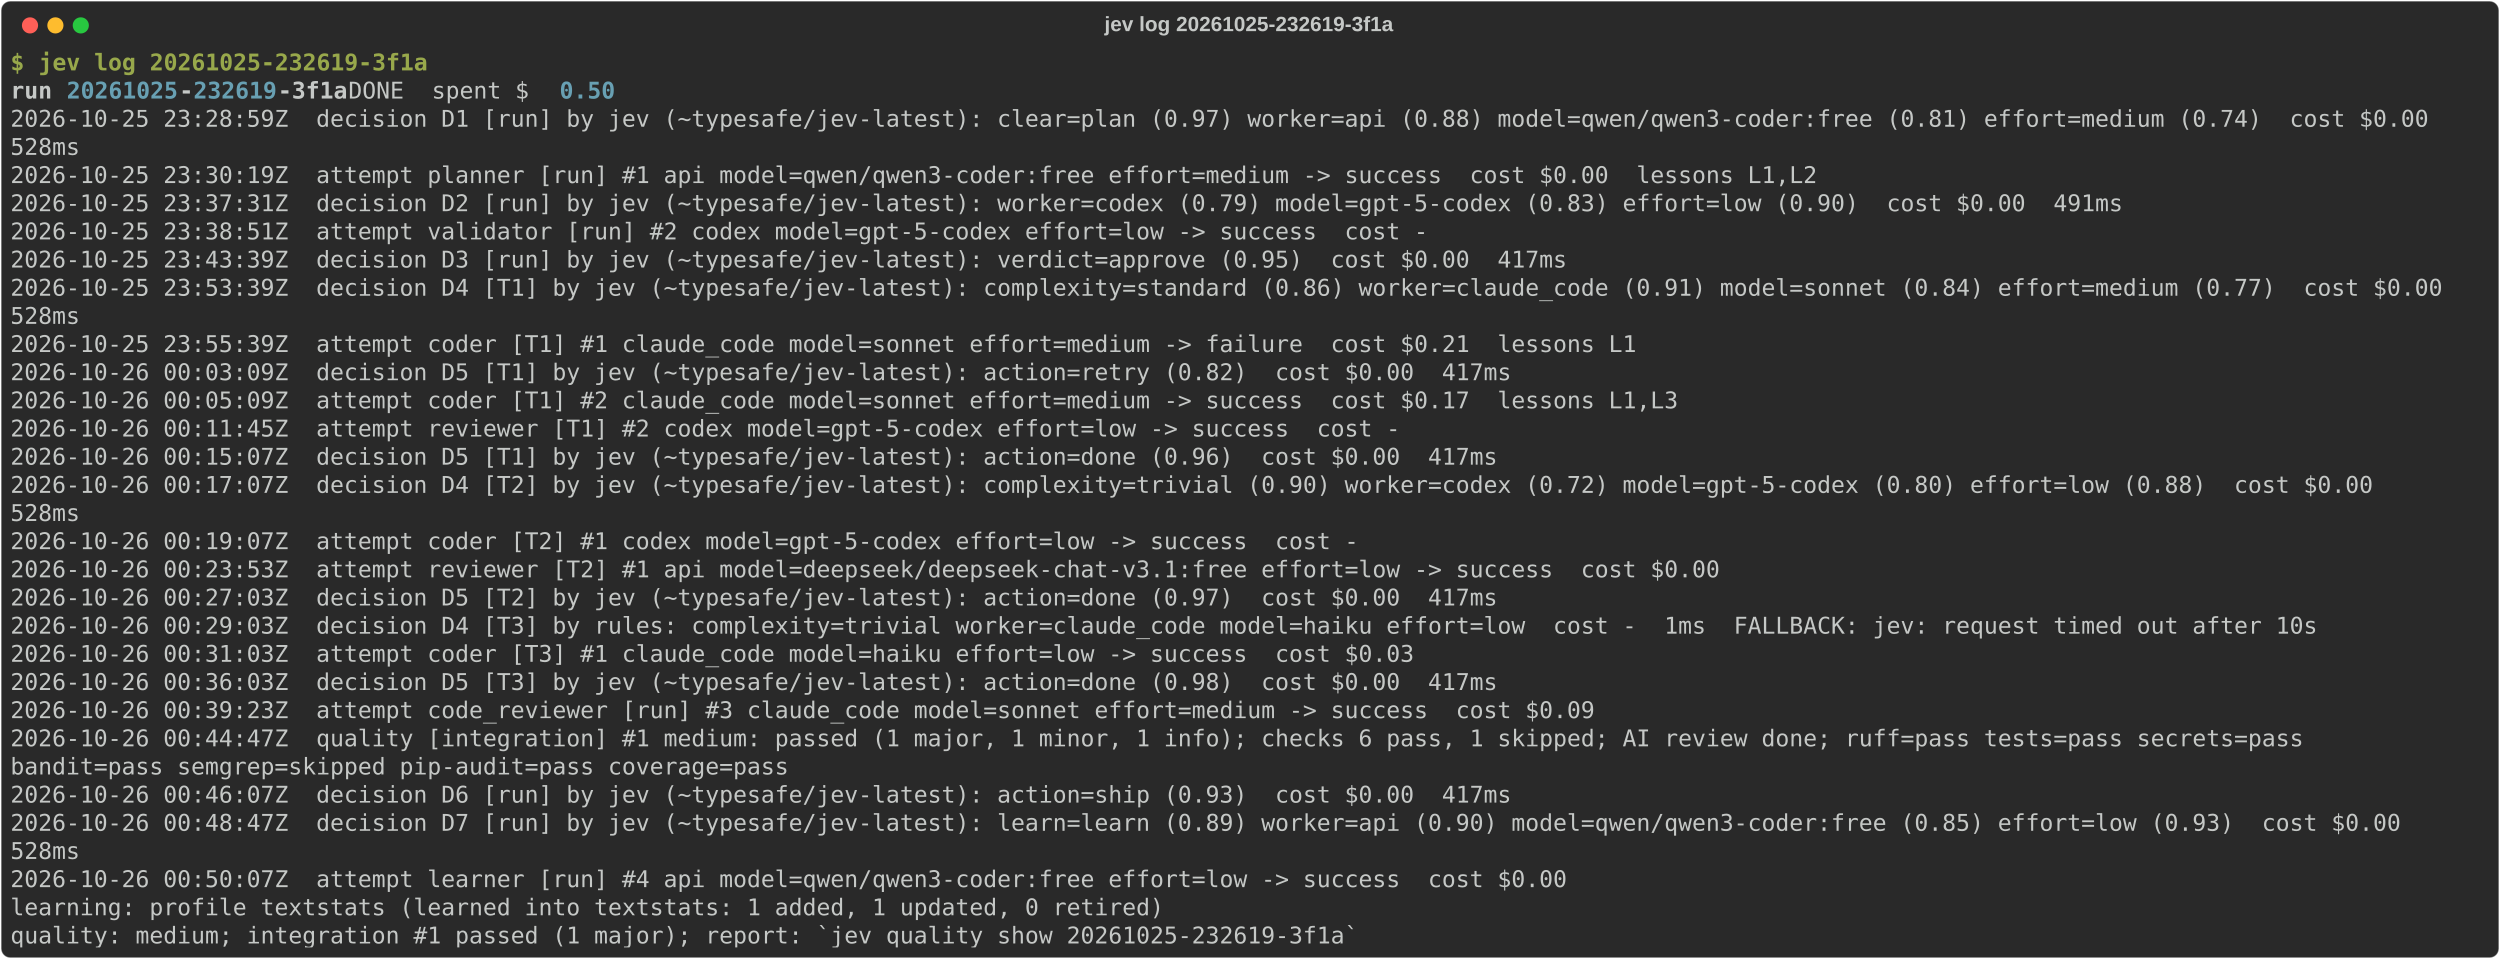
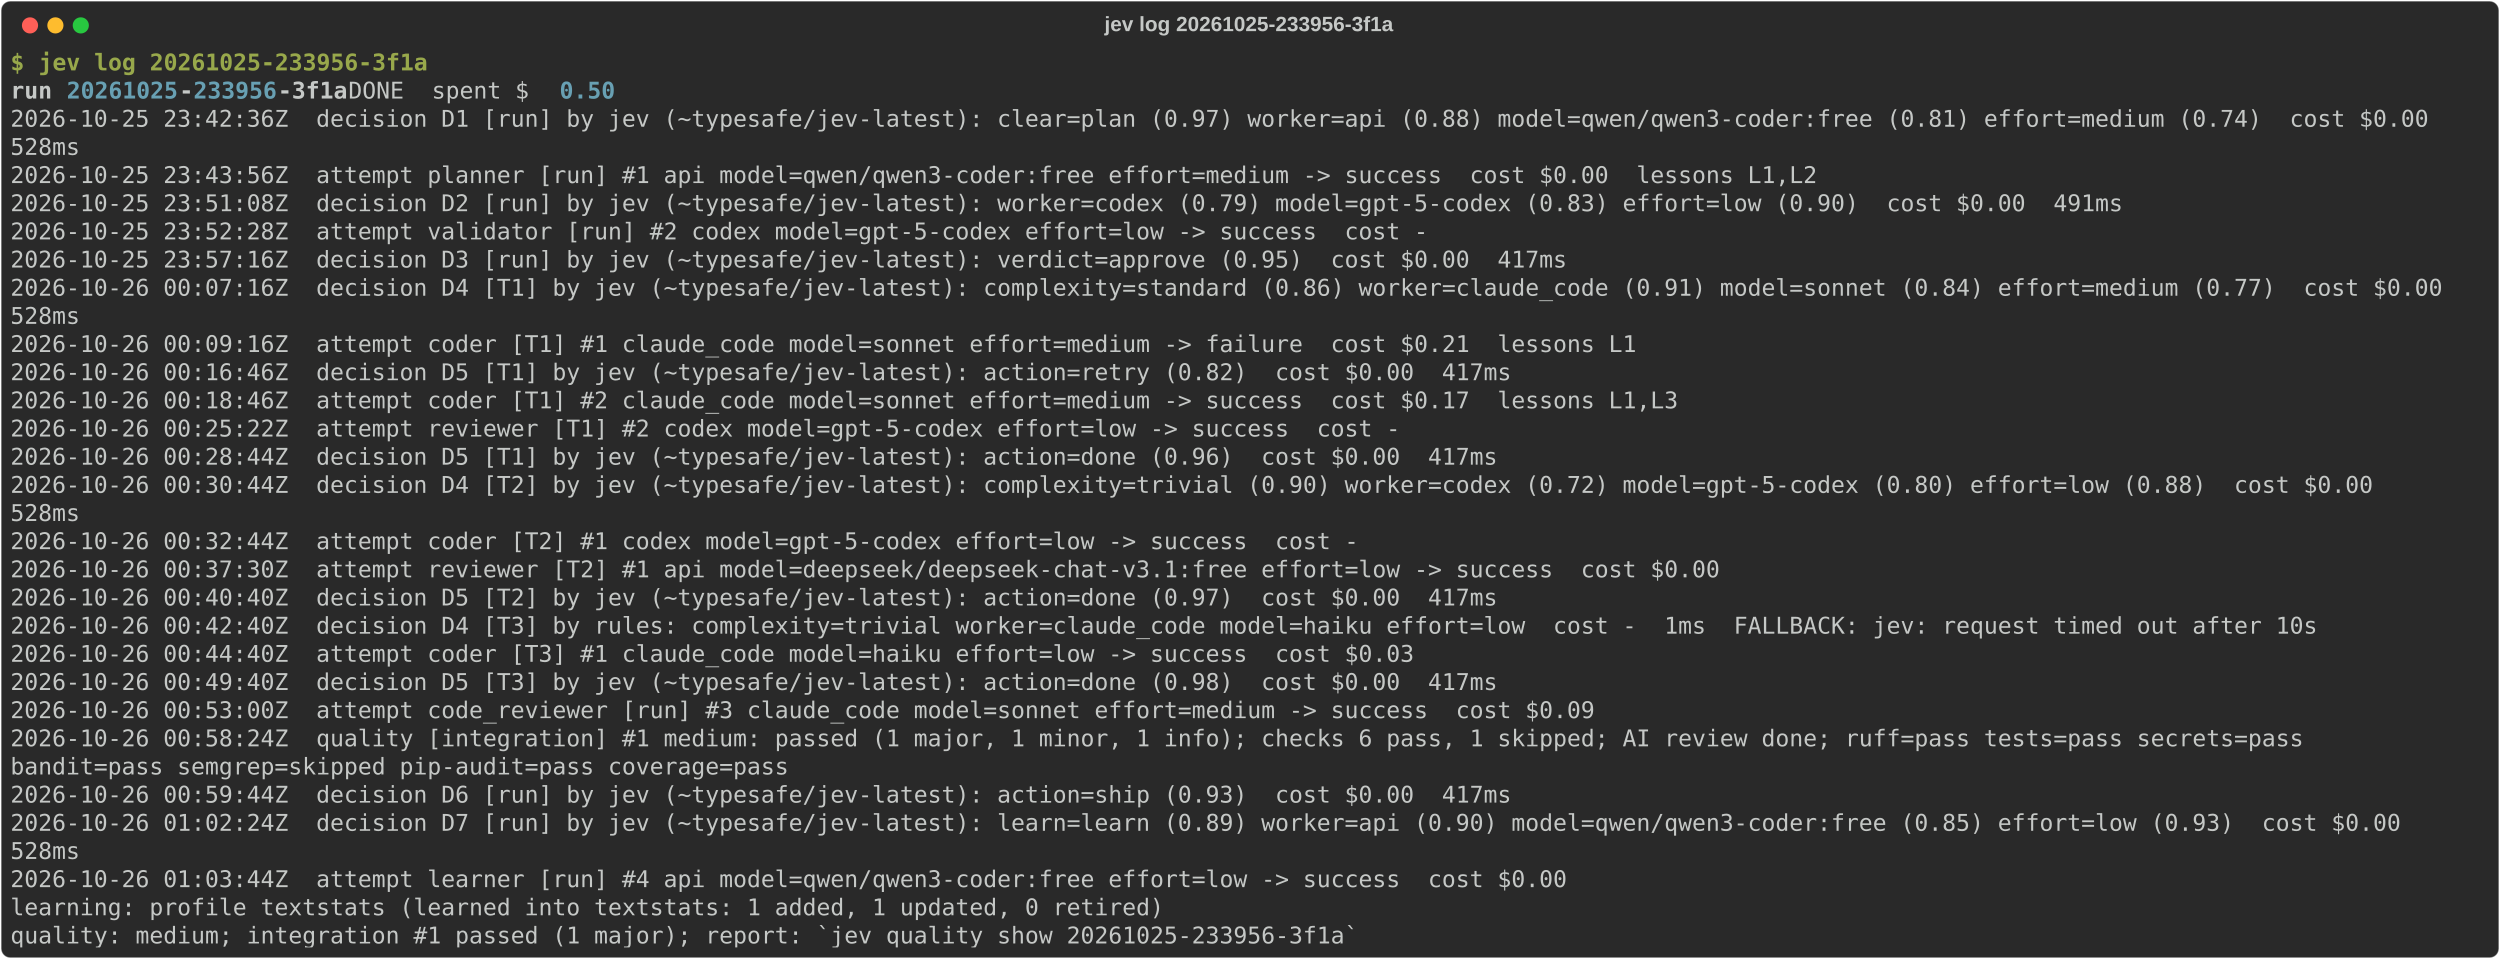
<svg xmlns="http://www.w3.org/2000/svg" class="rich-terminal" viewBox="0 0 2166 830.8">
  <style>

    @font-face {
        font-family: "Fira Code";
        src: local("FiraCode-Regular"),
                url("https://cdnjs.cloudflare.com/ajax/libs/firacode/6.2.0/woff2/FiraCode-Regular.woff2") format("woff2"),
                url("https://cdnjs.cloudflare.com/ajax/libs/firacode/6.2.0/woff/FiraCode-Regular.woff") format("woff");
        font-style: normal;
        font-weight: 400;
    }
    @font-face {
        font-family: "Fira Code";
        src: local("FiraCode-Bold"),
                url("https://cdnjs.cloudflare.com/ajax/libs/firacode/6.2.0/woff2/FiraCode-Bold.woff2") format("woff2"),
                url("https://cdnjs.cloudflare.com/ajax/libs/firacode/6.2.0/woff/FiraCode-Bold.woff") format("woff");
        font-style: bold;
        font-weight: 700;
    }

-     .terminal-3775909871-matrix {
+     .terminal-2355941346-matrix {
        font-family: Fira Code, monospace;
        font-size: 20px;
        line-height: 24.4px;
        font-variant-east-asian: full-width;
    }

-     .terminal-3775909871-title {
+     .terminal-2355941346-title {
        font-size: 18px;
        font-weight: bold;
        font-family: arial;
    }

-     .terminal-3775909871-r1 { fill: #98a84b;font-weight: bold }
- .terminal-3775909871-r2 { fill: #c5c8c6 }
- .terminal-3775909871-r3 { fill: #c5c8c6;font-weight: bold }
- .terminal-3775909871-r4 { fill: #68a0b3;font-weight: bold }
+     .terminal-2355941346-r1 { fill: #98a84b;font-weight: bold }
+ .terminal-2355941346-r2 { fill: #c5c8c6 }
+ .terminal-2355941346-r3 { fill: #c5c8c6;font-weight: bold }
+ .terminal-2355941346-r4 { fill: #68a0b3;font-weight: bold }
    </style>
  <defs>
-     <clipPath id="terminal-3775909871-clip-terminal">
+     <clipPath id="terminal-2355941346-clip-terminal">
      <rect x="0" y="0" width="2146.2" height="779.8" />
    </clipPath>
-     <clipPath id="terminal-3775909871-line-0">
+     <clipPath id="terminal-2355941346-line-0">
      <rect x="0" y="1.5" width="2147.2" height="24.65" />
    </clipPath>
-     <clipPath id="terminal-3775909871-line-1">
+     <clipPath id="terminal-2355941346-line-1">
      <rect x="0" y="25.9" width="2147.2" height="24.65" />
    </clipPath>
-     <clipPath id="terminal-3775909871-line-2">
+     <clipPath id="terminal-2355941346-line-2">
      <rect x="0" y="50.3" width="2147.2" height="24.65" />
    </clipPath>
-     <clipPath id="terminal-3775909871-line-3">
+     <clipPath id="terminal-2355941346-line-3">
      <rect x="0" y="74.7" width="2147.2" height="24.65" />
    </clipPath>
-     <clipPath id="terminal-3775909871-line-4">
+     <clipPath id="terminal-2355941346-line-4">
      <rect x="0" y="99.1" width="2147.2" height="24.65" />
    </clipPath>
-     <clipPath id="terminal-3775909871-line-5">
+     <clipPath id="terminal-2355941346-line-5">
      <rect x="0" y="123.5" width="2147.2" height="24.65" />
    </clipPath>
-     <clipPath id="terminal-3775909871-line-6">
+     <clipPath id="terminal-2355941346-line-6">
      <rect x="0" y="147.9" width="2147.2" height="24.65" />
    </clipPath>
-     <clipPath id="terminal-3775909871-line-7">
+     <clipPath id="terminal-2355941346-line-7">
      <rect x="0" y="172.3" width="2147.2" height="24.65" />
    </clipPath>
-     <clipPath id="terminal-3775909871-line-8">
+     <clipPath id="terminal-2355941346-line-8">
      <rect x="0" y="196.7" width="2147.2" height="24.65" />
    </clipPath>
-     <clipPath id="terminal-3775909871-line-9">
+     <clipPath id="terminal-2355941346-line-9">
      <rect x="0" y="221.1" width="2147.2" height="24.65" />
    </clipPath>
-     <clipPath id="terminal-3775909871-line-10">
+     <clipPath id="terminal-2355941346-line-10">
      <rect x="0" y="245.5" width="2147.2" height="24.65" />
    </clipPath>
-     <clipPath id="terminal-3775909871-line-11">
+     <clipPath id="terminal-2355941346-line-11">
      <rect x="0" y="269.9" width="2147.2" height="24.65" />
    </clipPath>
-     <clipPath id="terminal-3775909871-line-12">
+     <clipPath id="terminal-2355941346-line-12">
      <rect x="0" y="294.3" width="2147.2" height="24.65" />
    </clipPath>
-     <clipPath id="terminal-3775909871-line-13">
+     <clipPath id="terminal-2355941346-line-13">
      <rect x="0" y="318.7" width="2147.2" height="24.65" />
    </clipPath>
-     <clipPath id="terminal-3775909871-line-14">
+     <clipPath id="terminal-2355941346-line-14">
      <rect x="0" y="343.1" width="2147.2" height="24.65" />
    </clipPath>
-     <clipPath id="terminal-3775909871-line-15">
+     <clipPath id="terminal-2355941346-line-15">
      <rect x="0" y="367.5" width="2147.2" height="24.65" />
    </clipPath>
-     <clipPath id="terminal-3775909871-line-16">
+     <clipPath id="terminal-2355941346-line-16">
      <rect x="0" y="391.9" width="2147.2" height="24.65" />
    </clipPath>
-     <clipPath id="terminal-3775909871-line-17">
+     <clipPath id="terminal-2355941346-line-17">
      <rect x="0" y="416.3" width="2147.2" height="24.65" />
    </clipPath>
-     <clipPath id="terminal-3775909871-line-18">
+     <clipPath id="terminal-2355941346-line-18">
      <rect x="0" y="440.7" width="2147.2" height="24.65" />
    </clipPath>
-     <clipPath id="terminal-3775909871-line-19">
+     <clipPath id="terminal-2355941346-line-19">
      <rect x="0" y="465.1" width="2147.2" height="24.65" />
    </clipPath>
-     <clipPath id="terminal-3775909871-line-20">
+     <clipPath id="terminal-2355941346-line-20">
      <rect x="0" y="489.5" width="2147.2" height="24.65" />
    </clipPath>
-     <clipPath id="terminal-3775909871-line-21">
+     <clipPath id="terminal-2355941346-line-21">
      <rect x="0" y="513.9" width="2147.2" height="24.65" />
    </clipPath>
-     <clipPath id="terminal-3775909871-line-22">
+     <clipPath id="terminal-2355941346-line-22">
      <rect x="0" y="538.3" width="2147.2" height="24.65" />
    </clipPath>
-     <clipPath id="terminal-3775909871-line-23">
+     <clipPath id="terminal-2355941346-line-23">
      <rect x="0" y="562.7" width="2147.2" height="24.65" />
    </clipPath>
-     <clipPath id="terminal-3775909871-line-24">
+     <clipPath id="terminal-2355941346-line-24">
      <rect x="0" y="587.1" width="2147.2" height="24.65" />
    </clipPath>
-     <clipPath id="terminal-3775909871-line-25">
+     <clipPath id="terminal-2355941346-line-25">
      <rect x="0" y="611.5" width="2147.2" height="24.65" />
    </clipPath>
-     <clipPath id="terminal-3775909871-line-26">
+     <clipPath id="terminal-2355941346-line-26">
      <rect x="0" y="635.9" width="2147.2" height="24.65" />
    </clipPath>
-     <clipPath id="terminal-3775909871-line-27">
+     <clipPath id="terminal-2355941346-line-27">
      <rect x="0" y="660.3" width="2147.2" height="24.65" />
    </clipPath>
-     <clipPath id="terminal-3775909871-line-28">
+     <clipPath id="terminal-2355941346-line-28">
      <rect x="0" y="684.7" width="2147.2" height="24.65" />
    </clipPath>
-     <clipPath id="terminal-3775909871-line-29">
+     <clipPath id="terminal-2355941346-line-29">
      <rect x="0" y="709.1" width="2147.2" height="24.65" />
    </clipPath>
-     <clipPath id="terminal-3775909871-line-30">
+     <clipPath id="terminal-2355941346-line-30">
      <rect x="0" y="733.5" width="2147.2" height="24.65" />
    </clipPath>
  </defs>
  <rect fill="#292929" stroke="rgba(255,255,255,0.35)" stroke-width="1" x="1" y="1" width="2164" height="828.8" rx="8" />
-   <text class="terminal-3775909871-title" fill="#c5c8c6" text-anchor="middle" x="1082" y="27">jev log 20261025-232619-3f1a</text>
+   <text class="terminal-2355941346-title" fill="#c5c8c6" text-anchor="middle" x="1082" y="27">jev log 20261025-233956-3f1a</text>
  <g transform="translate(26,22)">
    <circle cx="0" cy="0" r="7" fill="#ff5f57" />
    <circle cx="22" cy="0" r="7" fill="#febc2e" />
    <circle cx="44" cy="0" r="7" fill="#28c840" />
  </g>
-   <g transform="translate(9, 41)" clip-path="url(#terminal-3775909871-clip-terminal)">
-     <g class="terminal-3775909871-matrix">
-       <text class="terminal-3775909871-r1" x="0" y="20" textLength="24.4" clip-path="url(#terminal-3775909871-line-0)">$ </text>
-       <text class="terminal-3775909871-r1" x="24.4" y="20" textLength="341.6" clip-path="url(#terminal-3775909871-line-0)">jev log 20261025-232619-3f1a</text>
-       <text class="terminal-3775909871-r2" x="2147.2" y="20" textLength="12.2" clip-path="url(#terminal-3775909871-line-0)">
- </text>
-       <text class="terminal-3775909871-r3" x="0" y="44.4" textLength="48.8" clip-path="url(#terminal-3775909871-line-1)">run </text>
-       <text class="terminal-3775909871-r4" x="48.8" y="44.4" textLength="97.6" clip-path="url(#terminal-3775909871-line-1)">20261025</text>
-       <text class="terminal-3775909871-r3" x="146.4" y="44.4" textLength="12.2" clip-path="url(#terminal-3775909871-line-1)">-</text>
-       <text class="terminal-3775909871-r4" x="158.6" y="44.4" textLength="73.2" clip-path="url(#terminal-3775909871-line-1)">232619</text>
-       <text class="terminal-3775909871-r3" x="231.8" y="44.4" textLength="61" clip-path="url(#terminal-3775909871-line-1)">-3f1a</text>
-       <text class="terminal-3775909871-r2" x="292.8" y="44.4" textLength="183" clip-path="url(#terminal-3775909871-line-1)">  DONE  spent $</text>
-       <text class="terminal-3775909871-r4" x="475.8" y="44.4" textLength="48.8" clip-path="url(#terminal-3775909871-line-1)">0.50</text>
-       <text class="terminal-3775909871-r2" x="2147.2" y="44.4" textLength="12.2" clip-path="url(#terminal-3775909871-line-1)">
- </text>
-       <text class="terminal-3775909871-r2" x="0" y="68.8" textLength="2147.2" clip-path="url(#terminal-3775909871-line-2)">2026-10-25 23:28:59Z  decision D1 [run] by jev (~typesafe/jev-latest): clear=plan (0.97) worker=api (0.88) model=qwen/qwen3-coder:free (0.81) effort=medium (0.74)  cost $0.00  </text>
-       <text class="terminal-3775909871-r2" x="2147.2" y="68.8" textLength="12.2" clip-path="url(#terminal-3775909871-line-2)">
- </text>
-       <text class="terminal-3775909871-r2" x="0" y="93.2" textLength="61" clip-path="url(#terminal-3775909871-line-3)">528ms</text>
-       <text class="terminal-3775909871-r2" x="2147.2" y="93.2" textLength="12.2" clip-path="url(#terminal-3775909871-line-3)">
- </text>
-       <text class="terminal-3775909871-r2" x="0" y="117.6" textLength="1586" clip-path="url(#terminal-3775909871-line-4)">2026-10-25 23:30:19Z  attempt planner [run] #1 api model=qwen/qwen3-coder:free effort=medium -&gt; success  cost $0.00  lessons L1,L2</text>
-       <text class="terminal-3775909871-r2" x="2147.2" y="117.6" textLength="12.2" clip-path="url(#terminal-3775909871-line-4)">
- </text>
-       <text class="terminal-3775909871-r2" x="0" y="142" textLength="1854.4" clip-path="url(#terminal-3775909871-line-5)">2026-10-25 23:37:31Z  decision D2 [run] by jev (~typesafe/jev-latest): worker=codex (0.79) model=gpt-5-codex (0.83) effort=low (0.90)  cost $0.00  491ms</text>
-       <text class="terminal-3775909871-r2" x="2147.2" y="142" textLength="12.2" clip-path="url(#terminal-3775909871-line-5)">
- </text>
-       <text class="terminal-3775909871-r2" x="0" y="166.4" textLength="1244.4" clip-path="url(#terminal-3775909871-line-6)">2026-10-25 23:38:51Z  attempt validator [run] #2 codex model=gpt-5-codex effort=low -&gt; success  cost -</text>
-       <text class="terminal-3775909871-r2" x="2147.2" y="166.4" textLength="12.2" clip-path="url(#terminal-3775909871-line-6)">
- </text>
-       <text class="terminal-3775909871-r2" x="0" y="190.8" textLength="1366.4" clip-path="url(#terminal-3775909871-line-7)">2026-10-25 23:43:39Z  decision D3 [run] by jev (~typesafe/jev-latest): verdict=approve (0.95)  cost $0.00  417ms</text>
-       <text class="terminal-3775909871-r2" x="2147.2" y="190.8" textLength="12.2" clip-path="url(#terminal-3775909871-line-7)">
- </text>
-       <text class="terminal-3775909871-r2" x="0" y="215.2" textLength="2147.2" clip-path="url(#terminal-3775909871-line-8)">2026-10-25 23:53:39Z  decision D4 [T1] by jev (~typesafe/jev-latest): complexity=standard (0.86) worker=claude_code (0.91) model=sonnet (0.84) effort=medium (0.77)  cost $0.00 </text>
-       <text class="terminal-3775909871-r2" x="2147.2" y="215.2" textLength="12.2" clip-path="url(#terminal-3775909871-line-8)">
- </text>
-       <text class="terminal-3775909871-r2" x="0" y="239.6" textLength="61" clip-path="url(#terminal-3775909871-line-9)">528ms</text>
-       <text class="terminal-3775909871-r2" x="2147.2" y="239.6" textLength="12.2" clip-path="url(#terminal-3775909871-line-9)">
- </text>
-       <text class="terminal-3775909871-r2" x="0" y="264" textLength="1427.4" clip-path="url(#terminal-3775909871-line-10)">2026-10-25 23:55:39Z  attempt coder [T1] #1 claude_code model=sonnet effort=medium -&gt; failure  cost $0.21  lessons L1</text>
-       <text class="terminal-3775909871-r2" x="2147.2" y="264" textLength="12.2" clip-path="url(#terminal-3775909871-line-10)">
- </text>
-       <text class="terminal-3775909871-r2" x="0" y="288.4" textLength="1317.6" clip-path="url(#terminal-3775909871-line-11)">2026-10-26 00:03:09Z  decision D5 [T1] by jev (~typesafe/jev-latest): action=retry (0.82)  cost $0.00  417ms</text>
-       <text class="terminal-3775909871-r2" x="2147.2" y="288.4" textLength="12.2" clip-path="url(#terminal-3775909871-line-11)">
- </text>
-       <text class="terminal-3775909871-r2" x="0" y="312.8" textLength="1464" clip-path="url(#terminal-3775909871-line-12)">2026-10-26 00:05:09Z  attempt coder [T1] #2 claude_code model=sonnet effort=medium -&gt; success  cost $0.17  lessons L1,L3</text>
-       <text class="terminal-3775909871-r2" x="2147.2" y="312.8" textLength="12.2" clip-path="url(#terminal-3775909871-line-12)">
- </text>
-       <text class="terminal-3775909871-r2" x="0" y="337.2" textLength="1220" clip-path="url(#terminal-3775909871-line-13)">2026-10-26 00:11:45Z  attempt reviewer [T1] #2 codex model=gpt-5-codex effort=low -&gt; success  cost -</text>
-       <text class="terminal-3775909871-r2" x="2147.2" y="337.2" textLength="12.2" clip-path="url(#terminal-3775909871-line-13)">
- </text>
-       <text class="terminal-3775909871-r2" x="0" y="361.6" textLength="1305.4" clip-path="url(#terminal-3775909871-line-14)">2026-10-26 00:15:07Z  decision D5 [T1] by jev (~typesafe/jev-latest): action=done (0.96)  cost $0.00  417ms</text>
-       <text class="terminal-3775909871-r2" x="2147.2" y="361.6" textLength="12.2" clip-path="url(#terminal-3775909871-line-14)">
- </text>
-       <text class="terminal-3775909871-r2" x="0" y="386" textLength="2098.4" clip-path="url(#terminal-3775909871-line-15)">2026-10-26 00:17:07Z  decision D4 [T2] by jev (~typesafe/jev-latest): complexity=trivial (0.90) worker=codex (0.72) model=gpt-5-codex (0.80) effort=low (0.88)  cost $0.00  </text>
-       <text class="terminal-3775909871-r2" x="2147.2" y="386" textLength="12.2" clip-path="url(#terminal-3775909871-line-15)">
- </text>
-       <text class="terminal-3775909871-r2" x="0" y="410.4" textLength="61" clip-path="url(#terminal-3775909871-line-16)">528ms</text>
-       <text class="terminal-3775909871-r2" x="2147.2" y="410.4" textLength="12.2" clip-path="url(#terminal-3775909871-line-16)">
- </text>
-       <text class="terminal-3775909871-r2" x="0" y="434.8" textLength="1183.4" clip-path="url(#terminal-3775909871-line-17)">2026-10-26 00:19:07Z  attempt coder [T2] #1 codex model=gpt-5-codex effort=low -&gt; success  cost -</text>
-       <text class="terminal-3775909871-r2" x="2147.2" y="434.8" textLength="12.2" clip-path="url(#terminal-3775909871-line-17)">
- </text>
-       <text class="terminal-3775909871-r2" x="0" y="459.2" textLength="1500.6" clip-path="url(#terminal-3775909871-line-18)">2026-10-26 00:23:53Z  attempt reviewer [T2] #1 api model=deepseek/deepseek-chat-v3.1:free effort=low -&gt; success  cost $0.00</text>
-       <text class="terminal-3775909871-r2" x="2147.2" y="459.2" textLength="12.2" clip-path="url(#terminal-3775909871-line-18)">
- </text>
-       <text class="terminal-3775909871-r2" x="0" y="483.6" textLength="1305.4" clip-path="url(#terminal-3775909871-line-19)">2026-10-26 00:27:03Z  decision D5 [T2] by jev (~typesafe/jev-latest): action=done (0.97)  cost $0.00  417ms</text>
-       <text class="terminal-3775909871-r2" x="2147.2" y="483.6" textLength="12.2" clip-path="url(#terminal-3775909871-line-19)">
- </text>
-       <text class="terminal-3775909871-r2" x="0" y="508" textLength="2025.2" clip-path="url(#terminal-3775909871-line-20)">2026-10-26 00:29:03Z  decision D4 [T3] by rules: complexity=trivial worker=claude_code model=haiku effort=low  cost -  1ms  FALLBACK: jev: request timed out after 10s</text>
-       <text class="terminal-3775909871-r2" x="2147.2" y="508" textLength="12.2" clip-path="url(#terminal-3775909871-line-20)">
- </text>
-       <text class="terminal-3775909871-r2" x="0" y="532.4" textLength="1232.2" clip-path="url(#terminal-3775909871-line-21)">2026-10-26 00:31:03Z  attempt coder [T3] #1 claude_code model=haiku effort=low -&gt; success  cost $0.03</text>
-       <text class="terminal-3775909871-r2" x="2147.2" y="532.4" textLength="12.2" clip-path="url(#terminal-3775909871-line-21)">
- </text>
-       <text class="terminal-3775909871-r2" x="0" y="556.8" textLength="1305.4" clip-path="url(#terminal-3775909871-line-22)">2026-10-26 00:36:03Z  decision D5 [T3] by jev (~typesafe/jev-latest): action=done (0.98)  cost $0.00  417ms</text>
-       <text class="terminal-3775909871-r2" x="2147.2" y="556.8" textLength="12.2" clip-path="url(#terminal-3775909871-line-22)">
- </text>
-       <text class="terminal-3775909871-r2" x="0" y="581.2" textLength="1390.8" clip-path="url(#terminal-3775909871-line-23)">2026-10-26 00:39:23Z  attempt code_reviewer [run] #3 claude_code model=sonnet effort=medium -&gt; success  cost $0.09</text>
-       <text class="terminal-3775909871-r2" x="2147.2" y="581.2" textLength="12.2" clip-path="url(#terminal-3775909871-line-23)">
- </text>
-       <text class="terminal-3775909871-r2" x="0" y="605.6" textLength="2025.2" clip-path="url(#terminal-3775909871-line-24)">2026-10-26 00:44:47Z  quality [integration] #1 medium: passed (1 major, 1 minor, 1 info); checks 6 pass, 1 skipped; AI review done; ruff=pass tests=pass secrets=pass </text>
-       <text class="terminal-3775909871-r2" x="2147.2" y="605.6" textLength="12.2" clip-path="url(#terminal-3775909871-line-24)">
- </text>
-       <text class="terminal-3775909871-r2" x="0" y="630" textLength="683.2" clip-path="url(#terminal-3775909871-line-25)">bandit=pass semgrep=skipped pip-audit=pass coverage=pass</text>
-       <text class="terminal-3775909871-r2" x="2147.2" y="630" textLength="12.2" clip-path="url(#terminal-3775909871-line-25)">
- </text>
-       <text class="terminal-3775909871-r2" x="0" y="654.4" textLength="1317.6" clip-path="url(#terminal-3775909871-line-26)">2026-10-26 00:46:07Z  decision D6 [run] by jev (~typesafe/jev-latest): action=ship (0.93)  cost $0.00  417ms</text>
-       <text class="terminal-3775909871-r2" x="2147.2" y="654.4" textLength="12.2" clip-path="url(#terminal-3775909871-line-26)">
- </text>
-       <text class="terminal-3775909871-r2" x="0" y="678.8" textLength="2122.8" clip-path="url(#terminal-3775909871-line-27)">2026-10-26 00:48:47Z  decision D7 [run] by jev (~typesafe/jev-latest): learn=learn (0.89) worker=api (0.90) model=qwen/qwen3-coder:free (0.85) effort=low (0.93)  cost $0.00  </text>
-       <text class="terminal-3775909871-r2" x="2147.2" y="678.8" textLength="12.2" clip-path="url(#terminal-3775909871-line-27)">
- </text>
-       <text class="terminal-3775909871-r2" x="0" y="703.2" textLength="61" clip-path="url(#terminal-3775909871-line-28)">528ms</text>
-       <text class="terminal-3775909871-r2" x="2147.2" y="703.2" textLength="12.2" clip-path="url(#terminal-3775909871-line-28)">
- </text>
-       <text class="terminal-3775909871-r2" x="0" y="727.6" textLength="1366.4" clip-path="url(#terminal-3775909871-line-29)">2026-10-26 00:50:07Z  attempt learner [run] #4 api model=qwen/qwen3-coder:free effort=low -&gt; success  cost $0.00</text>
-       <text class="terminal-3775909871-r2" x="2147.2" y="727.6" textLength="12.2" clip-path="url(#terminal-3775909871-line-29)">
- </text>
-       <text class="terminal-3775909871-r2" x="0" y="752" textLength="1012.6" clip-path="url(#terminal-3775909871-line-30)">learning: profile textstats (learned into textstats: 1 added, 1 updated, 0 retired)</text>
-       <text class="terminal-3775909871-r2" x="2147.2" y="752" textLength="12.2" clip-path="url(#terminal-3775909871-line-30)">
- </text>
-       <text class="terminal-3775909871-r2" x="0" y="776.4" textLength="1183.4" clip-path="url(#terminal-3775909871-line-31)">quality: medium; integration #1 passed (1 major); report: `jev quality show 20261025-232619-3f1a`</text>
-       <text class="terminal-3775909871-r2" x="2147.2" y="776.4" textLength="12.2" clip-path="url(#terminal-3775909871-line-31)">
+   <g transform="translate(9, 41)" clip-path="url(#terminal-2355941346-clip-terminal)">
+     <g class="terminal-2355941346-matrix">
+       <text class="terminal-2355941346-r1" x="0" y="20" textLength="24.4" clip-path="url(#terminal-2355941346-line-0)">$ </text>
+       <text class="terminal-2355941346-r1" x="24.4" y="20" textLength="341.6" clip-path="url(#terminal-2355941346-line-0)">jev log 20261025-233956-3f1a</text>
+       <text class="terminal-2355941346-r2" x="2147.2" y="20" textLength="12.2" clip-path="url(#terminal-2355941346-line-0)">
+ </text>
+       <text class="terminal-2355941346-r3" x="0" y="44.4" textLength="48.8" clip-path="url(#terminal-2355941346-line-1)">run </text>
+       <text class="terminal-2355941346-r4" x="48.8" y="44.4" textLength="97.6" clip-path="url(#terminal-2355941346-line-1)">20261025</text>
+       <text class="terminal-2355941346-r3" x="146.4" y="44.4" textLength="12.2" clip-path="url(#terminal-2355941346-line-1)">-</text>
+       <text class="terminal-2355941346-r4" x="158.6" y="44.4" textLength="73.2" clip-path="url(#terminal-2355941346-line-1)">233956</text>
+       <text class="terminal-2355941346-r3" x="231.8" y="44.4" textLength="61" clip-path="url(#terminal-2355941346-line-1)">-3f1a</text>
+       <text class="terminal-2355941346-r2" x="292.8" y="44.4" textLength="183" clip-path="url(#terminal-2355941346-line-1)">  DONE  spent $</text>
+       <text class="terminal-2355941346-r4" x="475.8" y="44.4" textLength="48.8" clip-path="url(#terminal-2355941346-line-1)">0.50</text>
+       <text class="terminal-2355941346-r2" x="2147.2" y="44.4" textLength="12.2" clip-path="url(#terminal-2355941346-line-1)">
+ </text>
+       <text class="terminal-2355941346-r2" x="0" y="68.8" textLength="2147.2" clip-path="url(#terminal-2355941346-line-2)">2026-10-25 23:42:36Z  decision D1 [run] by jev (~typesafe/jev-latest): clear=plan (0.97) worker=api (0.88) model=qwen/qwen3-coder:free (0.81) effort=medium (0.74)  cost $0.00  </text>
+       <text class="terminal-2355941346-r2" x="2147.2" y="68.8" textLength="12.2" clip-path="url(#terminal-2355941346-line-2)">
+ </text>
+       <text class="terminal-2355941346-r2" x="0" y="93.2" textLength="61" clip-path="url(#terminal-2355941346-line-3)">528ms</text>
+       <text class="terminal-2355941346-r2" x="2147.2" y="93.2" textLength="12.2" clip-path="url(#terminal-2355941346-line-3)">
+ </text>
+       <text class="terminal-2355941346-r2" x="0" y="117.6" textLength="1586" clip-path="url(#terminal-2355941346-line-4)">2026-10-25 23:43:56Z  attempt planner [run] #1 api model=qwen/qwen3-coder:free effort=medium -&gt; success  cost $0.00  lessons L1,L2</text>
+       <text class="terminal-2355941346-r2" x="2147.2" y="117.6" textLength="12.2" clip-path="url(#terminal-2355941346-line-4)">
+ </text>
+       <text class="terminal-2355941346-r2" x="0" y="142" textLength="1854.4" clip-path="url(#terminal-2355941346-line-5)">2026-10-25 23:51:08Z  decision D2 [run] by jev (~typesafe/jev-latest): worker=codex (0.79) model=gpt-5-codex (0.83) effort=low (0.90)  cost $0.00  491ms</text>
+       <text class="terminal-2355941346-r2" x="2147.2" y="142" textLength="12.2" clip-path="url(#terminal-2355941346-line-5)">
+ </text>
+       <text class="terminal-2355941346-r2" x="0" y="166.4" textLength="1244.4" clip-path="url(#terminal-2355941346-line-6)">2026-10-25 23:52:28Z  attempt validator [run] #2 codex model=gpt-5-codex effort=low -&gt; success  cost -</text>
+       <text class="terminal-2355941346-r2" x="2147.2" y="166.4" textLength="12.2" clip-path="url(#terminal-2355941346-line-6)">
+ </text>
+       <text class="terminal-2355941346-r2" x="0" y="190.8" textLength="1366.4" clip-path="url(#terminal-2355941346-line-7)">2026-10-25 23:57:16Z  decision D3 [run] by jev (~typesafe/jev-latest): verdict=approve (0.95)  cost $0.00  417ms</text>
+       <text class="terminal-2355941346-r2" x="2147.2" y="190.8" textLength="12.2" clip-path="url(#terminal-2355941346-line-7)">
+ </text>
+       <text class="terminal-2355941346-r2" x="0" y="215.2" textLength="2147.2" clip-path="url(#terminal-2355941346-line-8)">2026-10-26 00:07:16Z  decision D4 [T1] by jev (~typesafe/jev-latest): complexity=standard (0.86) worker=claude_code (0.91) model=sonnet (0.84) effort=medium (0.77)  cost $0.00 </text>
+       <text class="terminal-2355941346-r2" x="2147.2" y="215.2" textLength="12.2" clip-path="url(#terminal-2355941346-line-8)">
+ </text>
+       <text class="terminal-2355941346-r2" x="0" y="239.6" textLength="61" clip-path="url(#terminal-2355941346-line-9)">528ms</text>
+       <text class="terminal-2355941346-r2" x="2147.2" y="239.6" textLength="12.2" clip-path="url(#terminal-2355941346-line-9)">
+ </text>
+       <text class="terminal-2355941346-r2" x="0" y="264" textLength="1427.4" clip-path="url(#terminal-2355941346-line-10)">2026-10-26 00:09:16Z  attempt coder [T1] #1 claude_code model=sonnet effort=medium -&gt; failure  cost $0.21  lessons L1</text>
+       <text class="terminal-2355941346-r2" x="2147.2" y="264" textLength="12.2" clip-path="url(#terminal-2355941346-line-10)">
+ </text>
+       <text class="terminal-2355941346-r2" x="0" y="288.4" textLength="1317.6" clip-path="url(#terminal-2355941346-line-11)">2026-10-26 00:16:46Z  decision D5 [T1] by jev (~typesafe/jev-latest): action=retry (0.82)  cost $0.00  417ms</text>
+       <text class="terminal-2355941346-r2" x="2147.2" y="288.4" textLength="12.2" clip-path="url(#terminal-2355941346-line-11)">
+ </text>
+       <text class="terminal-2355941346-r2" x="0" y="312.8" textLength="1464" clip-path="url(#terminal-2355941346-line-12)">2026-10-26 00:18:46Z  attempt coder [T1] #2 claude_code model=sonnet effort=medium -&gt; success  cost $0.17  lessons L1,L3</text>
+       <text class="terminal-2355941346-r2" x="2147.2" y="312.8" textLength="12.2" clip-path="url(#terminal-2355941346-line-12)">
+ </text>
+       <text class="terminal-2355941346-r2" x="0" y="337.2" textLength="1220" clip-path="url(#terminal-2355941346-line-13)">2026-10-26 00:25:22Z  attempt reviewer [T1] #2 codex model=gpt-5-codex effort=low -&gt; success  cost -</text>
+       <text class="terminal-2355941346-r2" x="2147.2" y="337.2" textLength="12.2" clip-path="url(#terminal-2355941346-line-13)">
+ </text>
+       <text class="terminal-2355941346-r2" x="0" y="361.6" textLength="1305.4" clip-path="url(#terminal-2355941346-line-14)">2026-10-26 00:28:44Z  decision D5 [T1] by jev (~typesafe/jev-latest): action=done (0.96)  cost $0.00  417ms</text>
+       <text class="terminal-2355941346-r2" x="2147.2" y="361.6" textLength="12.2" clip-path="url(#terminal-2355941346-line-14)">
+ </text>
+       <text class="terminal-2355941346-r2" x="0" y="386" textLength="2098.4" clip-path="url(#terminal-2355941346-line-15)">2026-10-26 00:30:44Z  decision D4 [T2] by jev (~typesafe/jev-latest): complexity=trivial (0.90) worker=codex (0.72) model=gpt-5-codex (0.80) effort=low (0.88)  cost $0.00  </text>
+       <text class="terminal-2355941346-r2" x="2147.2" y="386" textLength="12.2" clip-path="url(#terminal-2355941346-line-15)">
+ </text>
+       <text class="terminal-2355941346-r2" x="0" y="410.4" textLength="61" clip-path="url(#terminal-2355941346-line-16)">528ms</text>
+       <text class="terminal-2355941346-r2" x="2147.2" y="410.4" textLength="12.2" clip-path="url(#terminal-2355941346-line-16)">
+ </text>
+       <text class="terminal-2355941346-r2" x="0" y="434.8" textLength="1183.4" clip-path="url(#terminal-2355941346-line-17)">2026-10-26 00:32:44Z  attempt coder [T2] #1 codex model=gpt-5-codex effort=low -&gt; success  cost -</text>
+       <text class="terminal-2355941346-r2" x="2147.2" y="434.8" textLength="12.2" clip-path="url(#terminal-2355941346-line-17)">
+ </text>
+       <text class="terminal-2355941346-r2" x="0" y="459.2" textLength="1500.6" clip-path="url(#terminal-2355941346-line-18)">2026-10-26 00:37:30Z  attempt reviewer [T2] #1 api model=deepseek/deepseek-chat-v3.1:free effort=low -&gt; success  cost $0.00</text>
+       <text class="terminal-2355941346-r2" x="2147.2" y="459.2" textLength="12.2" clip-path="url(#terminal-2355941346-line-18)">
+ </text>
+       <text class="terminal-2355941346-r2" x="0" y="483.6" textLength="1305.4" clip-path="url(#terminal-2355941346-line-19)">2026-10-26 00:40:40Z  decision D5 [T2] by jev (~typesafe/jev-latest): action=done (0.97)  cost $0.00  417ms</text>
+       <text class="terminal-2355941346-r2" x="2147.2" y="483.6" textLength="12.2" clip-path="url(#terminal-2355941346-line-19)">
+ </text>
+       <text class="terminal-2355941346-r2" x="0" y="508" textLength="2025.2" clip-path="url(#terminal-2355941346-line-20)">2026-10-26 00:42:40Z  decision D4 [T3] by rules: complexity=trivial worker=claude_code model=haiku effort=low  cost -  1ms  FALLBACK: jev: request timed out after 10s</text>
+       <text class="terminal-2355941346-r2" x="2147.2" y="508" textLength="12.2" clip-path="url(#terminal-2355941346-line-20)">
+ </text>
+       <text class="terminal-2355941346-r2" x="0" y="532.4" textLength="1232.2" clip-path="url(#terminal-2355941346-line-21)">2026-10-26 00:44:40Z  attempt coder [T3] #1 claude_code model=haiku effort=low -&gt; success  cost $0.03</text>
+       <text class="terminal-2355941346-r2" x="2147.2" y="532.4" textLength="12.2" clip-path="url(#terminal-2355941346-line-21)">
+ </text>
+       <text class="terminal-2355941346-r2" x="0" y="556.8" textLength="1305.4" clip-path="url(#terminal-2355941346-line-22)">2026-10-26 00:49:40Z  decision D5 [T3] by jev (~typesafe/jev-latest): action=done (0.98)  cost $0.00  417ms</text>
+       <text class="terminal-2355941346-r2" x="2147.2" y="556.8" textLength="12.2" clip-path="url(#terminal-2355941346-line-22)">
+ </text>
+       <text class="terminal-2355941346-r2" x="0" y="581.2" textLength="1390.8" clip-path="url(#terminal-2355941346-line-23)">2026-10-26 00:53:00Z  attempt code_reviewer [run] #3 claude_code model=sonnet effort=medium -&gt; success  cost $0.09</text>
+       <text class="terminal-2355941346-r2" x="2147.2" y="581.2" textLength="12.2" clip-path="url(#terminal-2355941346-line-23)">
+ </text>
+       <text class="terminal-2355941346-r2" x="0" y="605.6" textLength="2025.2" clip-path="url(#terminal-2355941346-line-24)">2026-10-26 00:58:24Z  quality [integration] #1 medium: passed (1 major, 1 minor, 1 info); checks 6 pass, 1 skipped; AI review done; ruff=pass tests=pass secrets=pass </text>
+       <text class="terminal-2355941346-r2" x="2147.2" y="605.6" textLength="12.2" clip-path="url(#terminal-2355941346-line-24)">
+ </text>
+       <text class="terminal-2355941346-r2" x="0" y="630" textLength="683.2" clip-path="url(#terminal-2355941346-line-25)">bandit=pass semgrep=skipped pip-audit=pass coverage=pass</text>
+       <text class="terminal-2355941346-r2" x="2147.2" y="630" textLength="12.2" clip-path="url(#terminal-2355941346-line-25)">
+ </text>
+       <text class="terminal-2355941346-r2" x="0" y="654.4" textLength="1317.6" clip-path="url(#terminal-2355941346-line-26)">2026-10-26 00:59:44Z  decision D6 [run] by jev (~typesafe/jev-latest): action=ship (0.93)  cost $0.00  417ms</text>
+       <text class="terminal-2355941346-r2" x="2147.2" y="654.4" textLength="12.2" clip-path="url(#terminal-2355941346-line-26)">
+ </text>
+       <text class="terminal-2355941346-r2" x="0" y="678.8" textLength="2122.8" clip-path="url(#terminal-2355941346-line-27)">2026-10-26 01:02:24Z  decision D7 [run] by jev (~typesafe/jev-latest): learn=learn (0.89) worker=api (0.90) model=qwen/qwen3-coder:free (0.85) effort=low (0.93)  cost $0.00  </text>
+       <text class="terminal-2355941346-r2" x="2147.2" y="678.8" textLength="12.2" clip-path="url(#terminal-2355941346-line-27)">
+ </text>
+       <text class="terminal-2355941346-r2" x="0" y="703.2" textLength="61" clip-path="url(#terminal-2355941346-line-28)">528ms</text>
+       <text class="terminal-2355941346-r2" x="2147.2" y="703.2" textLength="12.2" clip-path="url(#terminal-2355941346-line-28)">
+ </text>
+       <text class="terminal-2355941346-r2" x="0" y="727.6" textLength="1366.4" clip-path="url(#terminal-2355941346-line-29)">2026-10-26 01:03:44Z  attempt learner [run] #4 api model=qwen/qwen3-coder:free effort=low -&gt; success  cost $0.00</text>
+       <text class="terminal-2355941346-r2" x="2147.2" y="727.6" textLength="12.2" clip-path="url(#terminal-2355941346-line-29)">
+ </text>
+       <text class="terminal-2355941346-r2" x="0" y="752" textLength="1012.6" clip-path="url(#terminal-2355941346-line-30)">learning: profile textstats (learned into textstats: 1 added, 1 updated, 0 retired)</text>
+       <text class="terminal-2355941346-r2" x="2147.2" y="752" textLength="12.2" clip-path="url(#terminal-2355941346-line-30)">
+ </text>
+       <text class="terminal-2355941346-r2" x="0" y="776.4" textLength="1183.4" clip-path="url(#terminal-2355941346-line-31)">quality: medium; integration #1 passed (1 major); report: `jev quality show 20261025-233956-3f1a`</text>
+       <text class="terminal-2355941346-r2" x="2147.2" y="776.4" textLength="12.2" clip-path="url(#terminal-2355941346-line-31)">
</text>
    </g>
  </g>
</svg>
